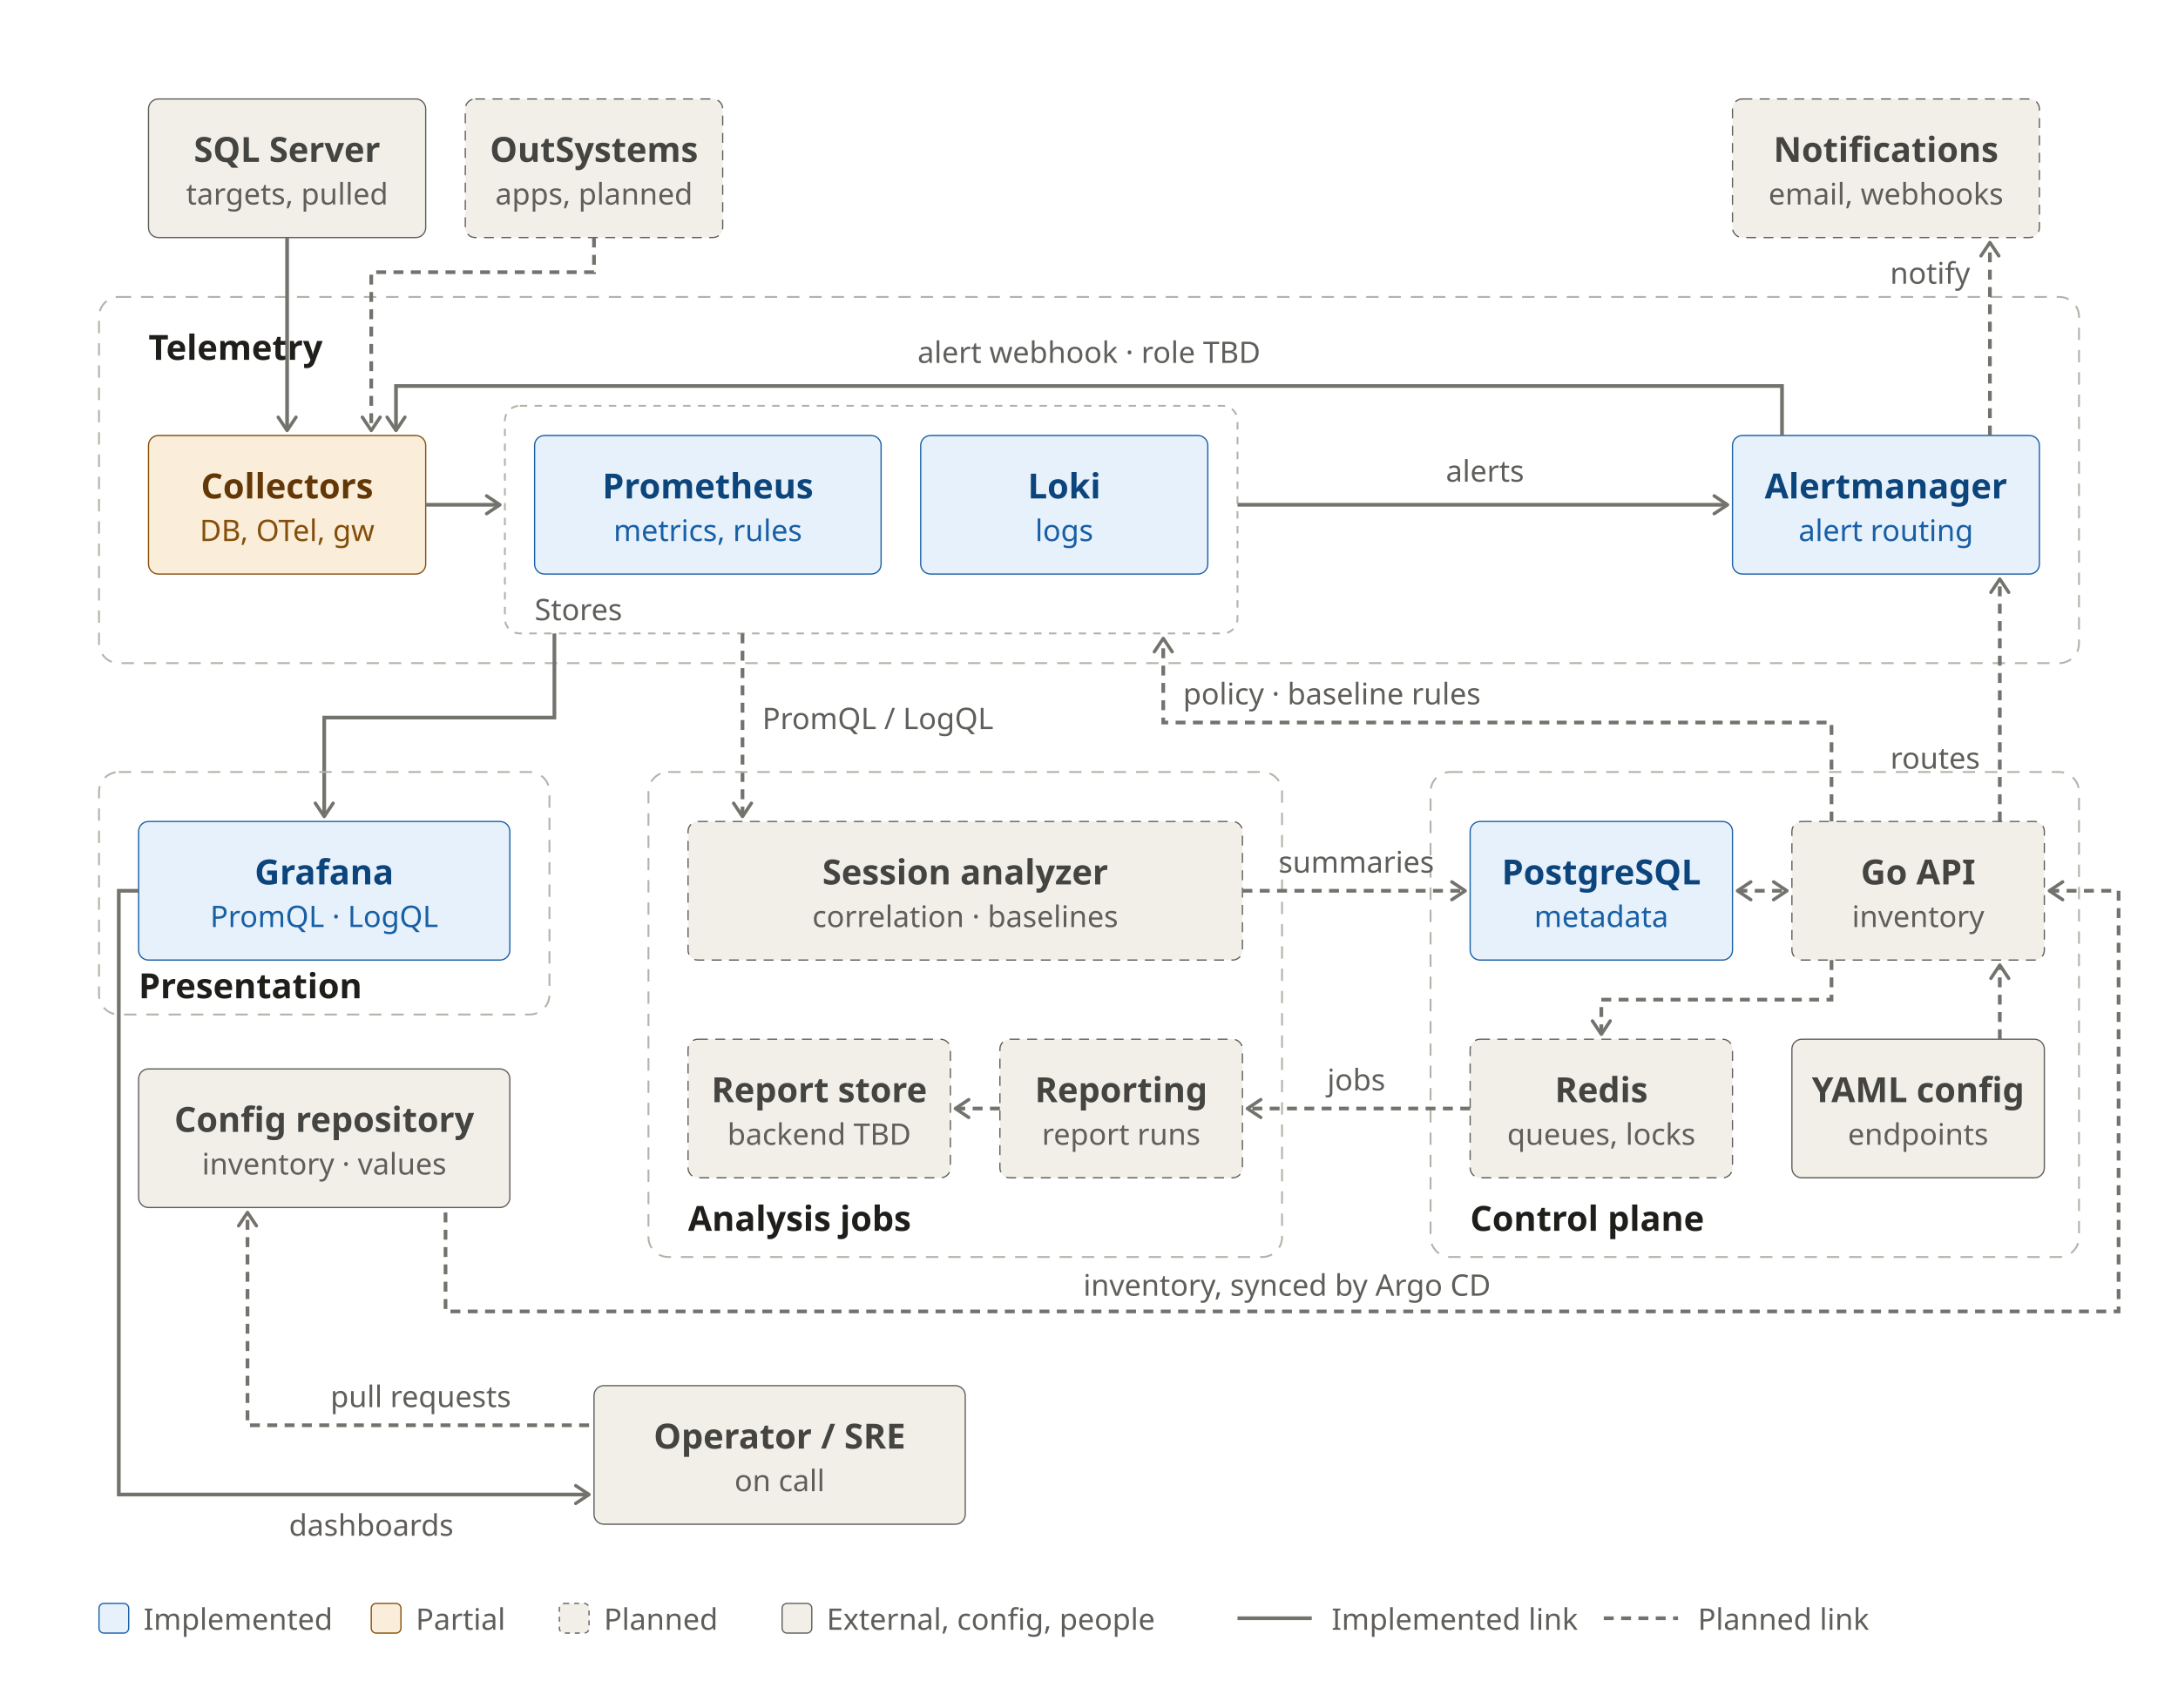
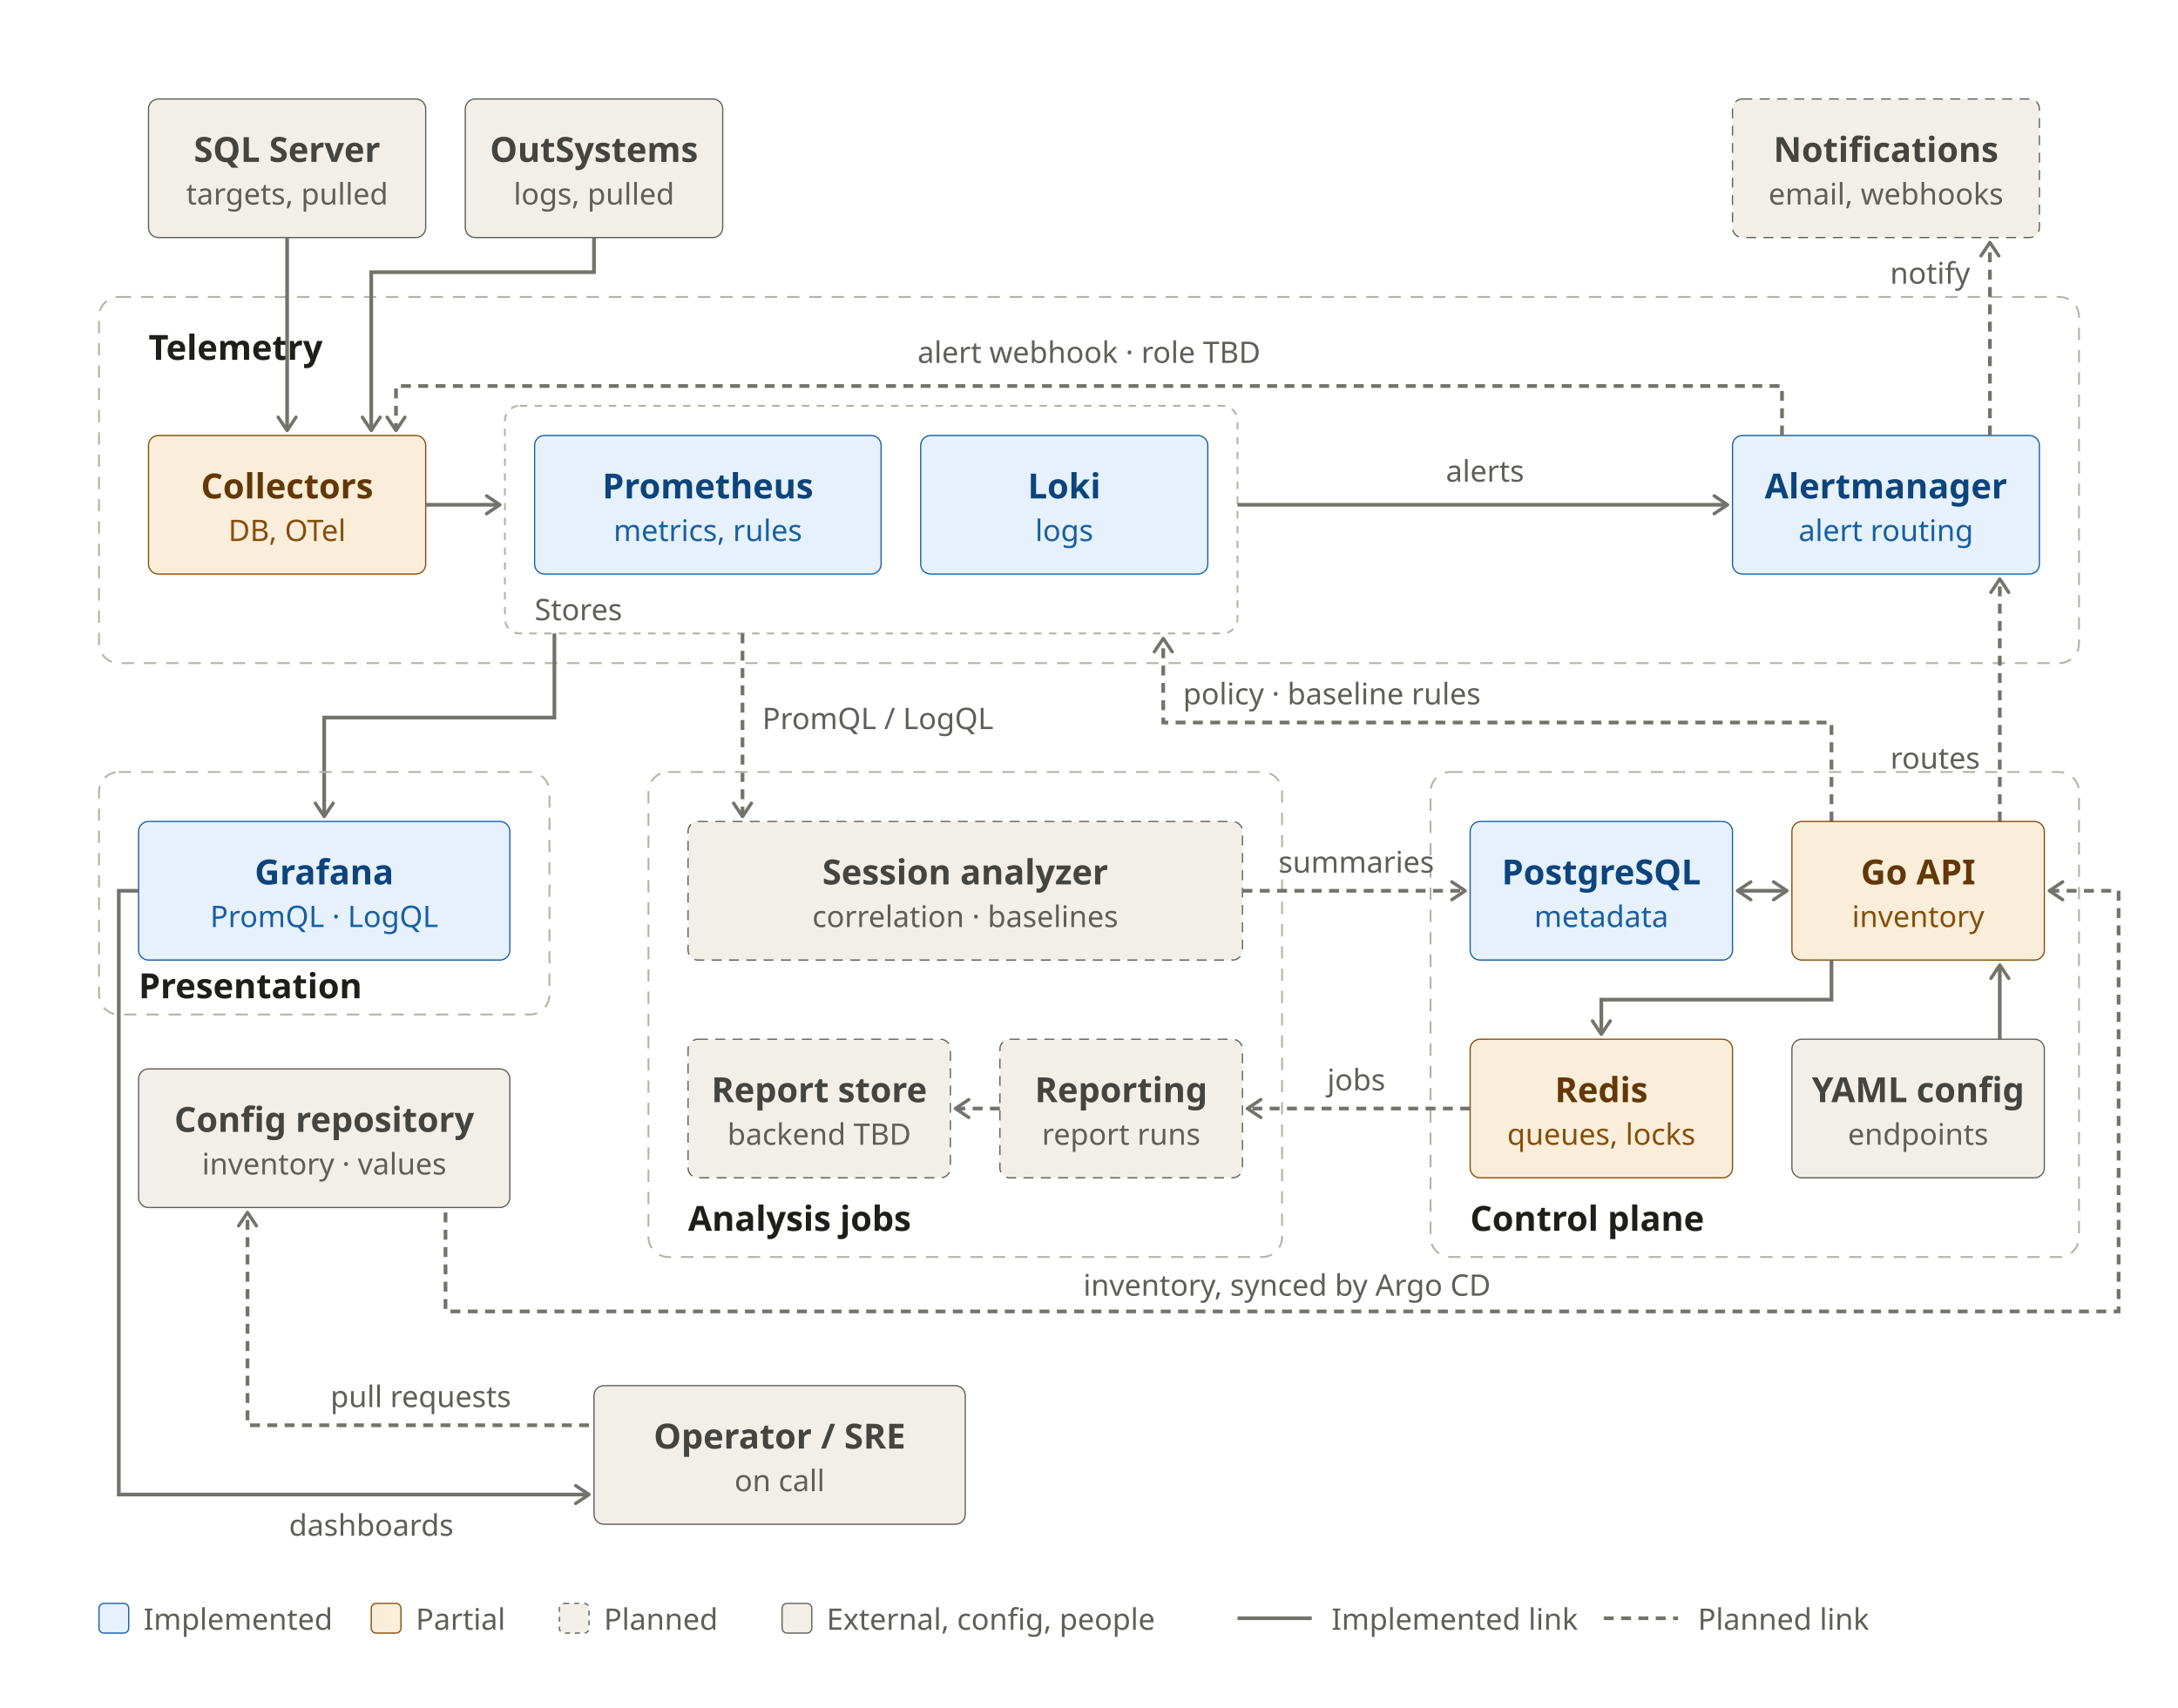
<svg xmlns="http://www.w3.org/2000/svg" width="880" height="690" viewBox="0 0 880 690" role="img">
  <defs>
    <style>
  text { font-family: "Anthropic Sans", ui-sans-serif, -apple-system, BlinkMacSystemFont, "Segoe UI", "Noto Sans", Helvetica, Arial, sans-serif; }
  .th { font-size: 14px; font-weight: 600; fill: #1f1e1b; }
  .ts { font-size: 12px; fill: #5f5e5a; }
  .group { fill: none; stroke: #b4b2a9; stroke-width: 0.75; }
  .arr { fill: none; stroke: #73726c; stroke-width: 1.5; }
  .gap { fill: none; stroke: #ba7517; stroke-width: 1.5; stroke-dasharray: 4 3; }
  .head { fill: none; stroke: #73726c; }
  .head-gap { fill: none; stroke: #ba7517; }
  .c-blue &gt; rect { fill: #e6f1fb; stroke: #185fa5; }
  .c-blue &gt; .th { fill: #0c447c; }
  .c-blue &gt; .ts { fill: #185fa5; }
  .c-amber &gt; rect { fill: #faeeda; stroke: #854f0b; }
  .c-amber &gt; .th { fill: #633806; }
  .c-amber &gt; .ts { fill: #854f0b; }
  .c-gray &gt; rect { fill: #f1efe8; stroke: #5f5e5a; }
  .c-gray &gt; .th { fill: #444441; }
  .c-gray &gt; .ts { fill: #5f5e5a; }
  @media (prefers-color-scheme: dark) {
    .th { fill: #f0eee6; }
    .ts { fill: #b4b2a9; }
    .group { stroke: #5f5e5a; }
    .arr, .head { stroke: #9c9a92; }
    .gap, .head-gap { stroke: #ef9f27; }
    .c-blue &gt; rect { fill: #0c447c; stroke: #85b7eb; }
    .c-blue &gt; .th { fill: #e6f1fb; }
    .c-blue &gt; .ts { fill: #b5d4f4; }
    .c-amber &gt; rect { fill: #633806; stroke: #ef9f27; }
    .c-amber &gt; .th { fill: #faeeda; }
    .c-amber &gt; .ts { fill: #fac775; }
    .c-gray &gt; rect { fill: #444441; stroke: #b4b2a9; }
    .c-gray &gt; .th { fill: #f1efe8; }
    .c-gray &gt; .ts { fill: #d3d1c7; }
  }
</style>
    <marker id="hb-target-arrow" viewBox="0 0 10 10" refX="8" refY="5" markerWidth="6" markerHeight="6" orient="auto-start-reverse">
      <path class="head" d="M2 1L8 5L2 9" stroke-width="1.5" stroke-linecap="round" stroke-linejoin="round" />
    </marker>
    <marker id="hb-target-gap" viewBox="0 0 10 10" refX="8" refY="5" markerWidth="6" markerHeight="6" orient="auto-start-reverse">
      <path class="head-gap" d="M2 1L8 5L2 9" stroke-width="1.5" stroke-linecap="round" stroke-linejoin="round" />
    </marker>
  </defs>
  <g class="c-gray">
    <rect x="60" y="40" width="112" height="56" rx="4" stroke-width="0.5" />
    <text class="th" x="116" y="60" text-anchor="middle" dominant-baseline="central">SQL Server</text>
    <text class="ts" x="116" y="78" text-anchor="middle" dominant-baseline="central">targets, pulled</text>
  </g>
  <g class="c-gray">
-     <rect x="188" y="40" width="104" height="56" rx="4" stroke-width="0.5" stroke-dasharray="4 3" />
+     <rect x="188" y="40" width="104" height="56" rx="4" stroke-width="0.5" />
    <text class="th" x="240" y="60" text-anchor="middle" dominant-baseline="central">OutSystems</text>
-     <text class="ts" x="240" y="78" text-anchor="middle" dominant-baseline="central">apps, planned</text>
+     <text class="ts" x="240" y="78" text-anchor="middle" dominant-baseline="central">logs, pulled</text>
  </g>
  <g class="c-gray">
    <rect x="700" y="40" width="124" height="56" rx="4" stroke-width="0.5" stroke-dasharray="4 3" />
    <text class="th" x="762" y="60" text-anchor="middle" dominant-baseline="central">Notifications</text>
    <text class="ts" x="762" y="78" text-anchor="middle" dominant-baseline="central">email, webhooks</text>
  </g>
  <rect class="group" x="40" y="120" width="800" height="148" rx="8" stroke-dasharray="5 4" />
  <text class="th" x="60" y="140" dominant-baseline="central">Telemetry</text>
  <g class="c-amber">
    <rect x="60" y="176" width="112" height="56" rx="4" stroke-width="0.5" />
    <text class="th" x="116" y="196" text-anchor="middle" dominant-baseline="central">Collectors</text>
-     <text class="ts" x="116" y="214" text-anchor="middle" dominant-baseline="central">DB, OTel, gw</text>
+     <text class="ts" x="116" y="214" text-anchor="middle" dominant-baseline="central">DB, OTel</text>
  </g>
  <rect class="group" x="204" y="164" width="296" height="92" rx="6" stroke-dasharray="3 3" />
  <text class="ts" x="216" y="246" dominant-baseline="central">Stores</text>
  <g class="c-blue">
    <rect x="216" y="176" width="140" height="56" rx="4" stroke-width="0.5" />
    <text class="th" x="286" y="196" text-anchor="middle" dominant-baseline="central">Prometheus</text>
    <text class="ts" x="286" y="214" text-anchor="middle" dominant-baseline="central">metrics, rules</text>
  </g>
  <g class="c-blue">
    <rect x="372" y="176" width="116" height="56" rx="4" stroke-width="0.5" />
    <text class="th" x="430" y="196" text-anchor="middle" dominant-baseline="central">Loki</text>
    <text class="ts" x="430" y="214" text-anchor="middle" dominant-baseline="central">logs</text>
  </g>
  <g class="c-blue">
    <rect x="700" y="176" width="124" height="56" rx="4" stroke-width="0.5" />
    <text class="th" x="762" y="196" text-anchor="middle" dominant-baseline="central">Alertmanager</text>
    <text class="ts" x="762" y="214" text-anchor="middle" dominant-baseline="central">alert routing</text>
  </g>
  <line class="arr" x1="116" y1="96" x2="116" y2="174" marker-end="url(#hb-target-arrow)" />
-   <path class="arr" d="M240 96 L240 110 L150 110 L150 174" stroke-dasharray="4 3" marker-end="url(#hb-target-arrow)" />
-   <path class="arr" d="M720 176 L720 156 L160 156 L160 174" marker-end="url(#hb-target-arrow)" />
+   <path class="arr" d="M240 96 L240 110 L150 110 L150 174" marker-end="url(#hb-target-arrow)" />
+   <path class="arr" d="M720 176 L720 156 L160 156 L160 174" stroke-dasharray="4 3" marker-end="url(#hb-target-arrow)" />
  <text class="ts" x="440" y="142" text-anchor="middle" dominant-baseline="central">alert webhook · role TBD</text>
  <line class="arr" x1="804" y1="176" x2="804" y2="98" stroke-dasharray="4 3" marker-end="url(#hb-target-arrow)" />
  <text class="ts" x="796" y="110" text-anchor="end" dominant-baseline="central">notify</text>
  <line class="arr" x1="172" y1="204" x2="202" y2="204" marker-end="url(#hb-target-arrow)" />
  <line class="arr" x1="500" y1="204" x2="698" y2="204" marker-end="url(#hb-target-arrow)" />
  <text class="ts" x="600" y="190" text-anchor="middle" dominant-baseline="central">alerts</text>
  <path class="arr" d="M224 256 L224 290 L131 290 L131 330" marker-end="url(#hb-target-arrow)" />
  <line class="arr" x1="300" y1="256" x2="300" y2="330" stroke-dasharray="4 3" marker-end="url(#hb-target-arrow)" />
  <text class="ts" x="308" y="290" dominant-baseline="central">PromQL / LogQL</text>
  <path class="arr" d="M740 332 L740 292 L470 292 L470 258" stroke-dasharray="4 3" marker-end="url(#hb-target-arrow)" />
  <text class="ts" x="478" y="280" dominant-baseline="central">policy · baseline rules</text>
  <line class="arr" x1="808" y1="332" x2="808" y2="234" stroke-dasharray="4 3" marker-end="url(#hb-target-arrow)" />
  <text class="ts" x="800" y="306" text-anchor="end" dominant-baseline="central">routes</text>
  <rect class="group" x="40" y="312" width="182" height="98" rx="8" stroke-dasharray="5 4" />
  <text class="th" x="56" y="398" dominant-baseline="central">Presentation</text>
  <g class="c-blue">
    <rect x="56" y="332" width="150" height="56" rx="4" stroke-width="0.5" />
    <text class="th" x="131" y="352" text-anchor="middle" dominant-baseline="central">Grafana</text>
    <text class="ts" x="131" y="370" text-anchor="middle" dominant-baseline="central">PromQL · LogQL</text>
  </g>
  <g class="c-gray">
    <rect x="56" y="432" width="150" height="56" rx="4" stroke-width="0.5" />
    <text class="th" x="131" y="452" text-anchor="middle" dominant-baseline="central">Config repository</text>
    <text class="ts" x="131" y="470" text-anchor="middle" dominant-baseline="central">inventory · values</text>
  </g>
  <rect class="group" x="262" y="312" width="256" height="196" rx="8" stroke-dasharray="5 4" />
  <text class="th" x="278" y="492" dominant-baseline="central">Analysis jobs</text>
  <g class="c-gray">
    <rect x="278" y="332" width="224" height="56" rx="4" stroke-width="0.5" stroke-dasharray="4 3" />
    <text class="th" x="390" y="352" text-anchor="middle" dominant-baseline="central">Session analyzer</text>
    <text class="ts" x="390" y="370" text-anchor="middle" dominant-baseline="central">correlation · baselines</text>
  </g>
  <g class="c-gray">
    <rect x="278" y="420" width="106" height="56" rx="4" stroke-width="0.5" stroke-dasharray="4 3" />
    <text class="th" x="331" y="440" text-anchor="middle" dominant-baseline="central">Report store</text>
    <text class="ts" x="331" y="458" text-anchor="middle" dominant-baseline="central">backend TBD</text>
  </g>
  <g class="c-gray">
    <rect x="404" y="420" width="98" height="56" rx="4" stroke-width="0.5" stroke-dasharray="4 3" />
    <text class="th" x="453" y="440" text-anchor="middle" dominant-baseline="central">Reporting</text>
    <text class="ts" x="453" y="458" text-anchor="middle" dominant-baseline="central">report runs</text>
  </g>
  <line class="arr" x1="404" y1="448" x2="386" y2="448" stroke-dasharray="4 3" marker-end="url(#hb-target-arrow)" />
  <rect class="group" x="578" y="312" width="262" height="196" rx="8" stroke-dasharray="5 4" />
  <text class="th" x="594" y="492" dominant-baseline="central">Control plane</text>
  <g class="c-blue">
    <rect x="594" y="332" width="106" height="56" rx="4" stroke-width="0.5" />
    <text class="th" x="647" y="352" text-anchor="middle" dominant-baseline="central">PostgreSQL</text>
    <text class="ts" x="647" y="370" text-anchor="middle" dominant-baseline="central">metadata</text>
  </g>
-   <g class="c-gray">
-     <rect x="724" y="332" width="102" height="56" rx="4" stroke-width="0.5" stroke-dasharray="4 3" />
+   <g class="c-amber">
+     <rect x="724" y="332" width="102" height="56" rx="4" stroke-width="0.5" />
    <text class="th" x="775" y="352" text-anchor="middle" dominant-baseline="central">Go API</text>
    <text class="ts" x="775" y="370" text-anchor="middle" dominant-baseline="central">inventory</text>
  </g>
-   <g class="c-gray">
-     <rect x="594" y="420" width="106" height="56" rx="4" stroke-width="0.5" stroke-dasharray="4 3" />
+   <g class="c-amber">
+     <rect x="594" y="420" width="106" height="56" rx="4" stroke-width="0.5" />
    <text class="th" x="647" y="440" text-anchor="middle" dominant-baseline="central">Redis</text>
    <text class="ts" x="647" y="458" text-anchor="middle" dominant-baseline="central">queues, locks</text>
  </g>
  <g class="c-gray">
    <rect x="724" y="420" width="102" height="56" rx="4" stroke-width="0.5" />
    <text class="th" x="775" y="440" text-anchor="middle" dominant-baseline="central">YAML config</text>
    <text class="ts" x="775" y="458" text-anchor="middle" dominant-baseline="central">endpoints</text>
  </g>
-   <line class="arr" x1="702" y1="360" x2="722" y2="360" stroke-dasharray="4 3" marker-start="url(#hb-target-arrow)" marker-end="url(#hb-target-arrow)" />
-   <path class="arr" d="M740 388 L740 404 L647 404 L647 418" stroke-dasharray="4 3" marker-end="url(#hb-target-arrow)" />
-   <line class="arr" x1="808" y1="420" x2="808" y2="390" stroke-dasharray="4 3" marker-end="url(#hb-target-arrow)" />
+   <line class="arr" x1="702" y1="360" x2="722" y2="360" marker-start="url(#hb-target-arrow)" marker-end="url(#hb-target-arrow)" />
+   <path class="arr" d="M740 388 L740 404 L647 404 L647 418" marker-end="url(#hb-target-arrow)" />
+   <line class="arr" x1="808" y1="420" x2="808" y2="390" marker-end="url(#hb-target-arrow)" />
  <line class="arr" x1="502" y1="360" x2="592" y2="360" stroke-dasharray="4 3" marker-end="url(#hb-target-arrow)" />
  <text class="ts" x="548" y="348" text-anchor="middle" dominant-baseline="central">summaries</text>
  <line class="arr" x1="594" y1="448" x2="504" y2="448" stroke-dasharray="4 3" marker-end="url(#hb-target-arrow)" />
  <text class="ts" x="548" y="436" text-anchor="middle" dominant-baseline="central">jobs</text>
  <path class="arr" d="M180 490 L180 530 L856 530 L856 360 L828 360" stroke-dasharray="4 3" marker-end="url(#hb-target-arrow)" />
  <text class="ts" x="520" y="519" text-anchor="middle" dominant-baseline="central">inventory, synced by Argo CD</text>
  <g class="c-gray">
    <rect x="240" y="560" width="150" height="56" rx="4" stroke-width="0.5" />
    <text class="th" x="315" y="580" text-anchor="middle" dominant-baseline="central">Operator / SRE</text>
    <text class="ts" x="315" y="598" text-anchor="middle" dominant-baseline="central">on call</text>
  </g>
  <path class="arr" d="M238 576 L100 576 L100 490" stroke-dasharray="4 3" marker-end="url(#hb-target-arrow)" />
  <text class="ts" x="170" y="564" text-anchor="middle" dominant-baseline="central">pull requests</text>
  <path class="arr" d="M56 360 L48 360 L48 604 L238 604" marker-end="url(#hb-target-arrow)" />
  <text class="ts" x="150" y="616" text-anchor="middle" dominant-baseline="central">dashboards</text>
  <g class="c-blue">
    <rect x="40" y="648" width="12" height="12" rx="2" stroke-width="0.5" />
  </g>
  <text class="ts" x="58" y="654" dominant-baseline="central">Implemented</text>
  <g class="c-amber">
    <rect x="150" y="648" width="12" height="12" rx="2" stroke-width="0.5" />
  </g>
  <text class="ts" x="168" y="654" dominant-baseline="central">Partial</text>
  <g class="c-gray">
    <rect x="226" y="648" width="12" height="12" rx="2" stroke-width="0.5" stroke-dasharray="2 2" />
  </g>
  <text class="ts" x="244" y="654" dominant-baseline="central">Planned</text>
  <g class="c-gray">
    <rect x="316" y="648" width="12" height="12" rx="2" stroke-width="0.5" />
  </g>
  <text class="ts" x="334" y="654" dominant-baseline="central">External, config, people</text>
  <line class="arr" x1="500" y1="654" x2="530" y2="654" />
  <text class="ts" x="538" y="654" dominant-baseline="central">Implemented link</text>
  <line class="arr" x1="648" y1="654" x2="678" y2="654" stroke-dasharray="4 3" />
  <text class="ts" x="686" y="654" dominant-baseline="central">Planned link</text>
</svg>
